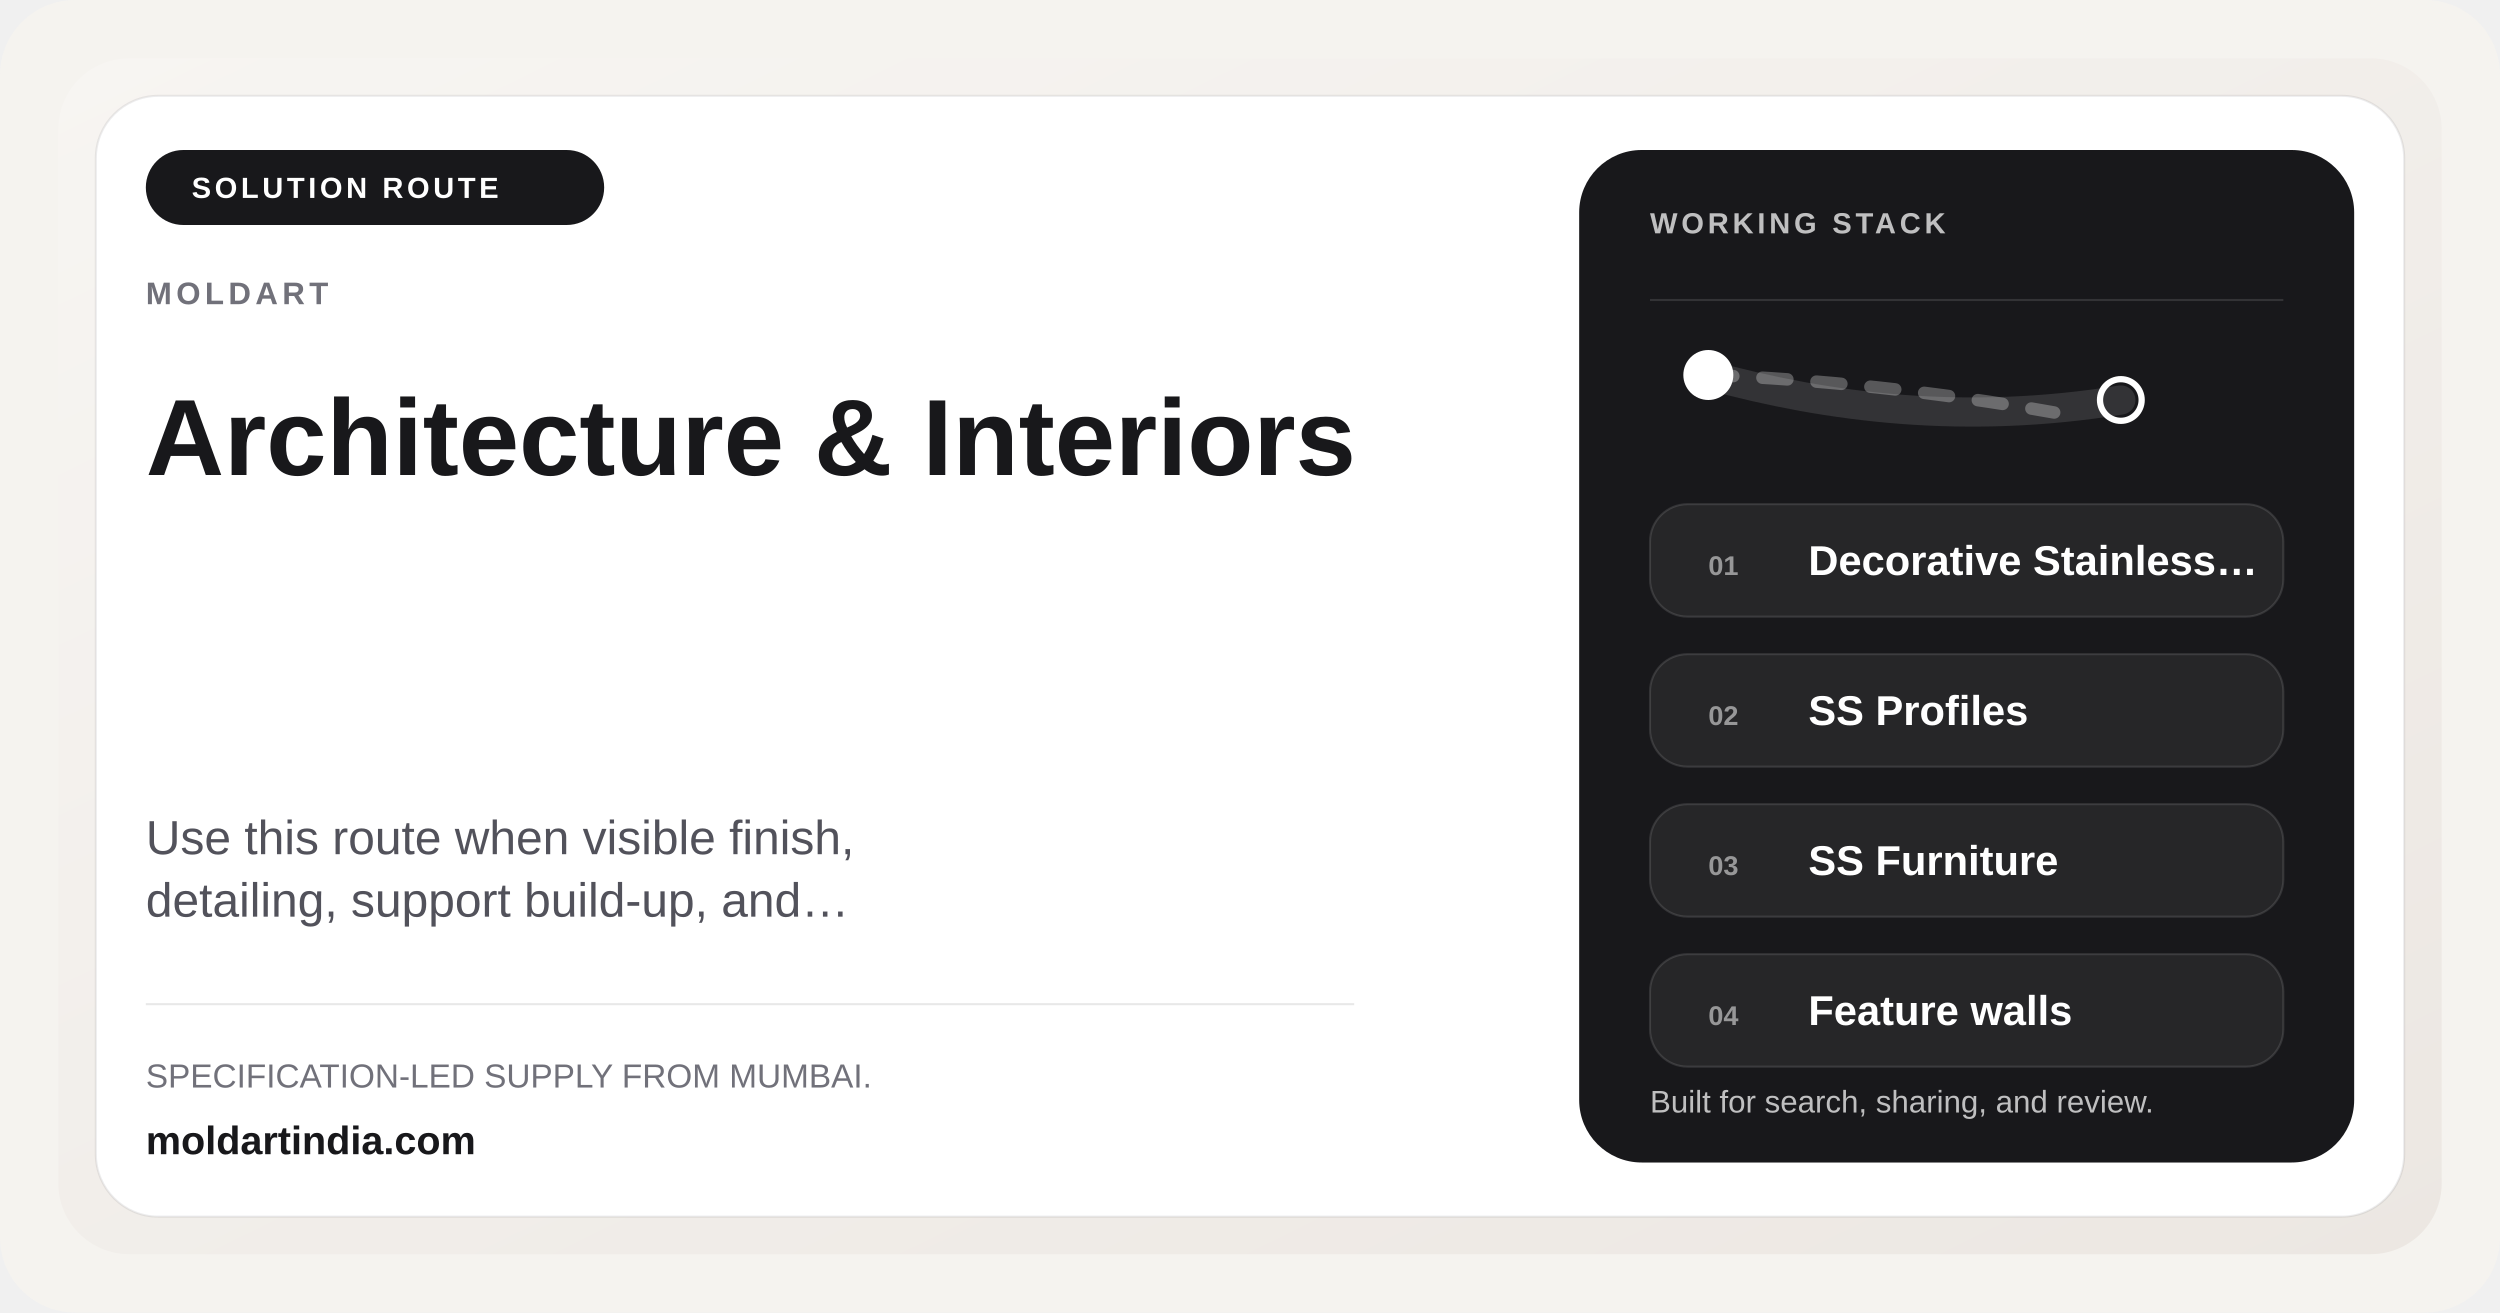
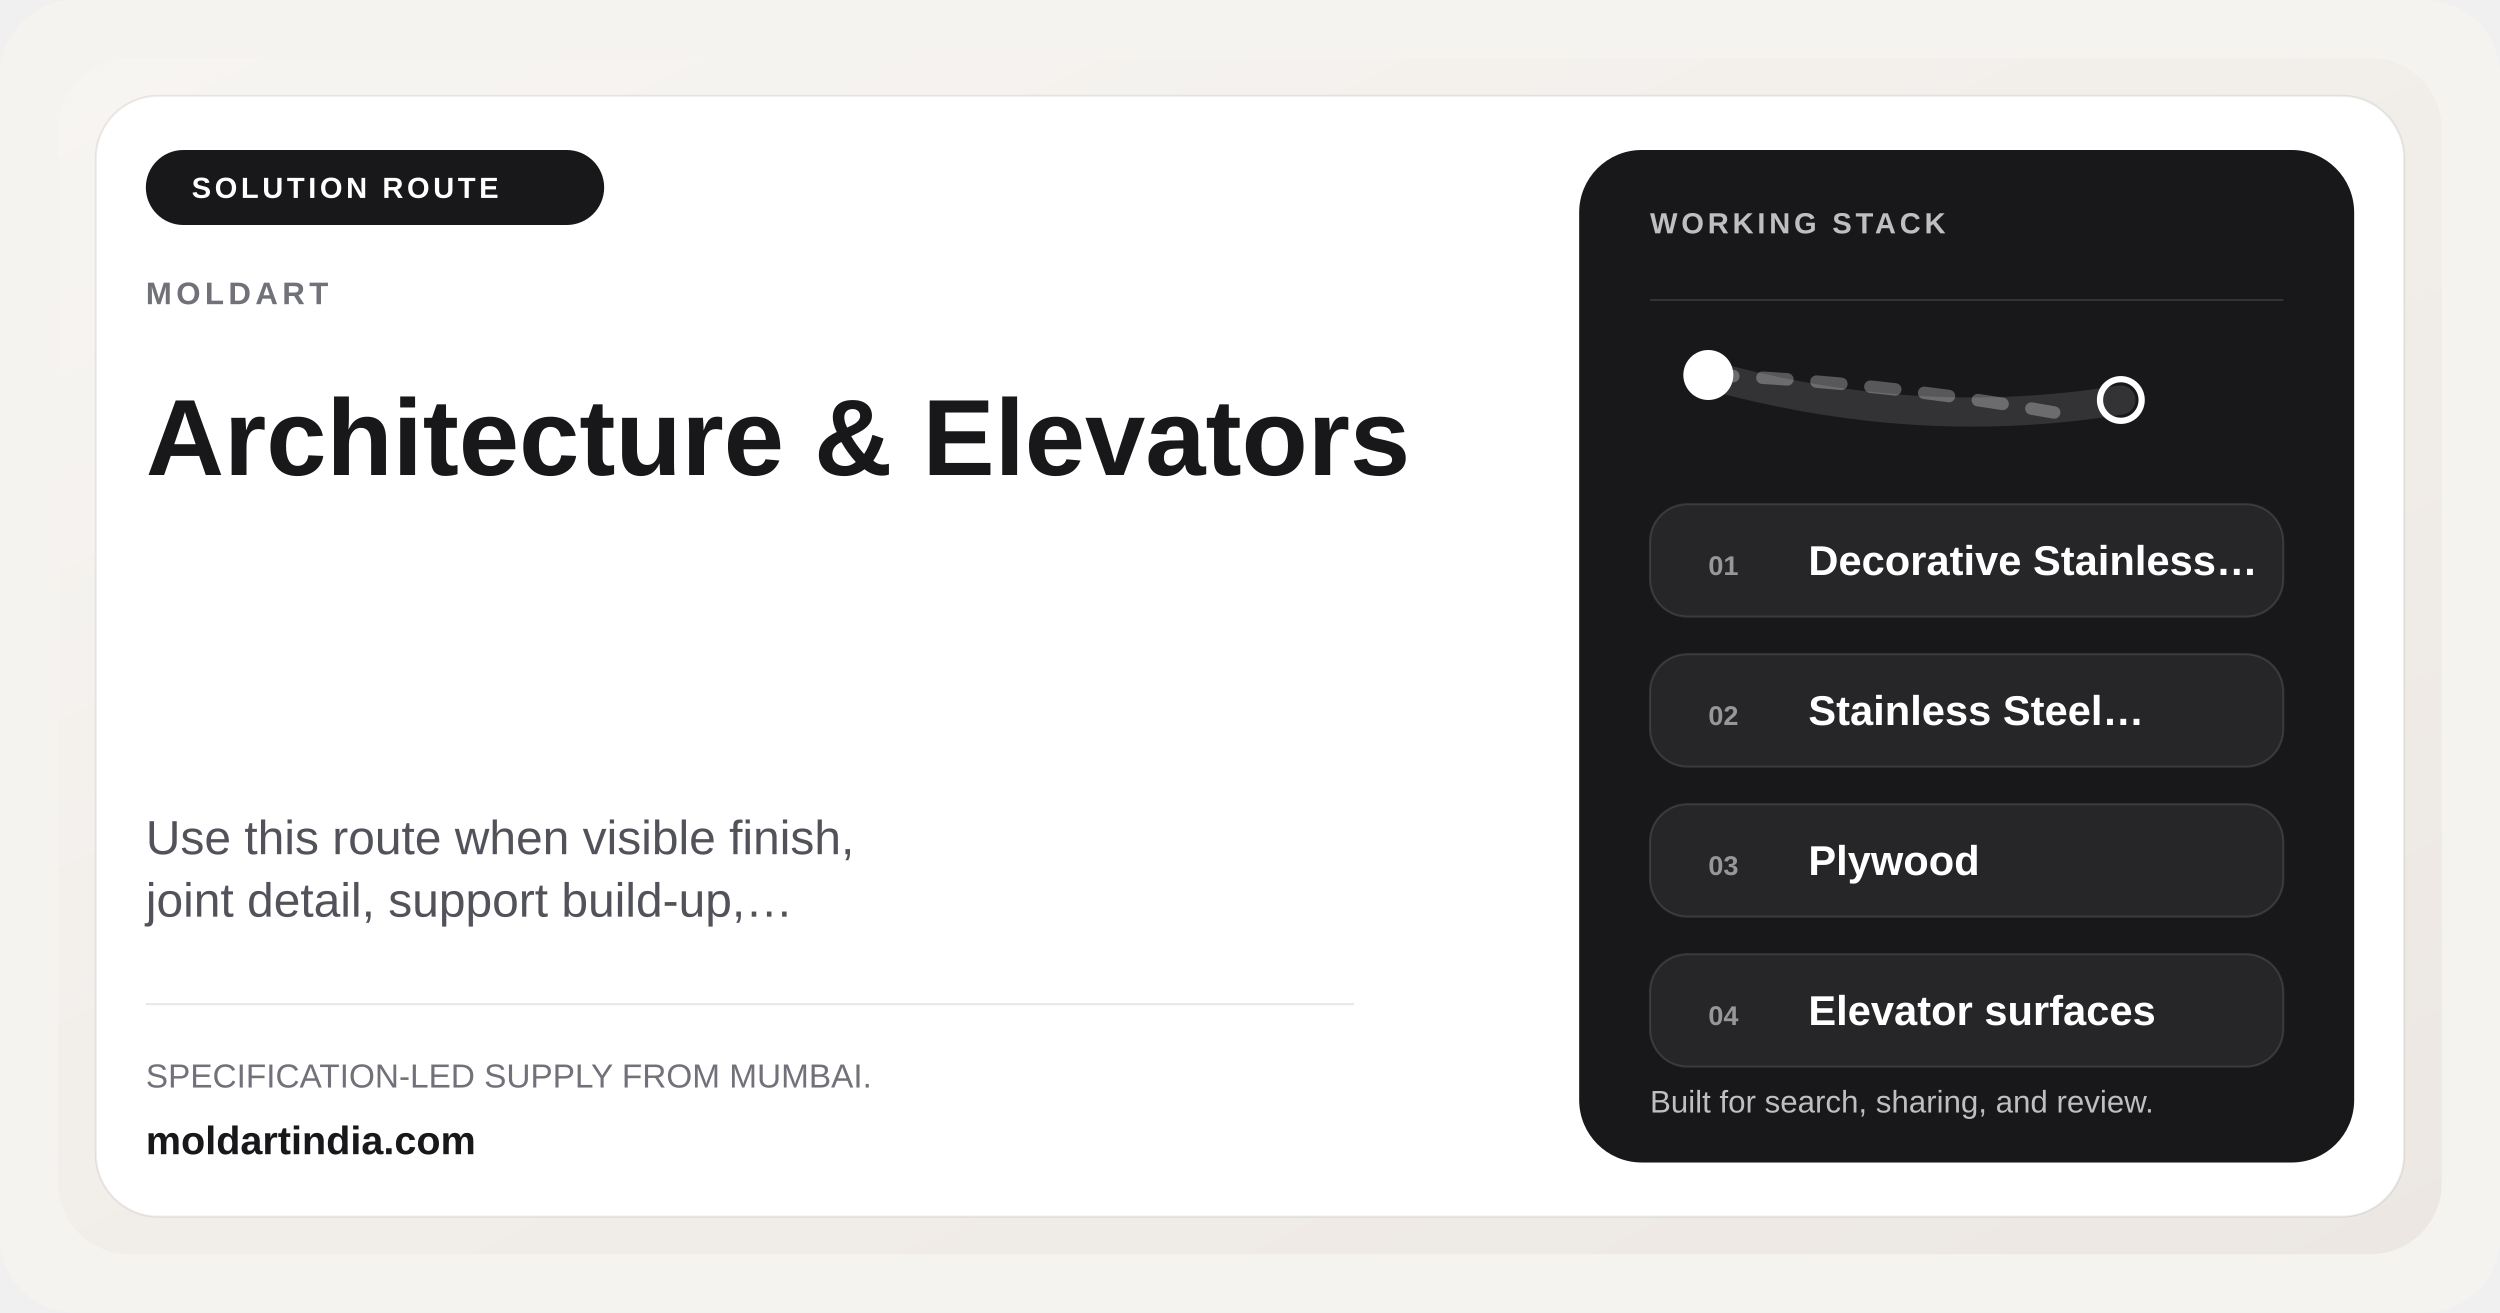
- <svg xmlns="http://www.w3.org/2000/svg" width="1200" height="630" viewBox="0 0 1200 630" role="img" aria-label="Architecture &amp; Interiors">
+ <svg xmlns="http://www.w3.org/2000/svg" width="1200" height="630" viewBox="0 0 1200 630" role="img" aria-label="Architecture &amp; Elevators">
  <defs>
    <linearGradient id="posterGlow" x1="0" y1="0" x2="1" y2="1">
      <stop offset="0%" stop-color="#f7f5f2" />
      <stop offset="100%" stop-color="#ece7e2" />
    </linearGradient>
  </defs>
  <rect width="1200" height="630" rx="36" fill="#f5f3ef" />
  <rect x="28" y="28" width="1144" height="574" rx="34" fill="url(#posterGlow)" />
  <rect x="46" y="46" width="1108" height="538" rx="30" fill="#ffffff" stroke="rgba(24,24,27,0.08)" />
  <rect x="70" y="72" width="220" height="36" rx="18" fill="#18181b" />
  <text x="92" y="95" font-family="Arial, sans-serif" font-size="14" font-weight="700" fill="#ffffff" letter-spacing="1.7">SOLUTION ROUTE</text>
  <text x="70" y="146" font-family="Arial, sans-serif" font-size="15" font-weight="700" fill="#71717a" letter-spacing="2.1">MOLDART</text>
-   <text x="70" y="228" font-family="Arial, sans-serif" font-size="52" font-weight="700" fill="#18181b">Architecture &amp; Interiors</text>
+   <text x="70" y="228" font-family="Arial, sans-serif" font-size="52" font-weight="700" fill="#18181b">Architecture &amp; Elevators</text>
  <text x="70" y="410" font-family="Arial, sans-serif" font-size="23" fill="#52525b">Use this route when visible finish,</text>
-   <text x="70" y="440" font-family="Arial, sans-serif" font-size="23" fill="#52525b">detailing, support build-up, and…</text>
+   <text x="70" y="440" font-family="Arial, sans-serif" font-size="23" fill="#52525b">joint detail, support build-up,…</text>
  <path d="M70 482H650" stroke="rgba(24,24,27,0.10)" stroke-width="1" />
  <text x="70" y="522" font-family="Arial, sans-serif" font-size="16" fill="#71717a">SPECIFICATION-LED SUPPLY FROM MUMBAI.</text>
  <text x="70" y="554" font-family="Arial, sans-serif" font-size="19" font-weight="700" fill="#18181b">moldartindia.com</text>
  <rect x="758" y="72" width="372" height="486" rx="30" fill="#18181b" />
  <text x="792" y="112" font-family="Arial, sans-serif" font-size="14" font-weight="700" fill="rgba(255,255,255,0.72)" letter-spacing="1.8">WORKING STACK</text>
  <path d="M792 144H1096" stroke="rgba(255,255,255,0.12)" stroke-width="1" />
  <path d="M820 180C878 196 944 204 1018 192" fill="none" stroke="rgba(255,255,255,0.12)" stroke-width="14" stroke-linecap="round" />
  <path d="M820 180C872 182 930 188 986 198" fill="none" stroke="rgba(255,255,255,0.28)" stroke-width="6" stroke-dasharray="12 14" stroke-linecap="round" />
  <circle cx="820" cy="180" r="12" fill="#ffffff" />
  <circle cx="1018" cy="192" r="10" fill="none" stroke="#ffffff" stroke-width="3" />
  <rect x="792" y="242" width="304" height="54" rx="18" fill="rgba(255,255,255,0.06)" stroke="rgba(255,255,255,0.12)" />
  <text x="820" y="276" font-family="Arial, sans-serif" font-size="13" font-weight="700" fill="rgba(255,255,255,0.52)">01</text>
  <text x="868" y="276" font-family="Arial, sans-serif" font-size="20" font-weight="700" fill="#ffffff">Decorative Stainless…</text>
  <rect x="792" y="314" width="304" height="54" rx="18" fill="rgba(255,255,255,0.06)" stroke="rgba(255,255,255,0.12)" />
  <text x="820" y="348" font-family="Arial, sans-serif" font-size="13" font-weight="700" fill="rgba(255,255,255,0.52)">02</text>
-   <text x="868" y="348" font-family="Arial, sans-serif" font-size="20" font-weight="700" fill="#ffffff">SS Profiles</text>
+   <text x="868" y="348" font-family="Arial, sans-serif" font-size="20" font-weight="700" fill="#ffffff">Stainless Steel…</text>
  <rect x="792" y="386" width="304" height="54" rx="18" fill="rgba(255,255,255,0.06)" stroke="rgba(255,255,255,0.12)" />
  <text x="820" y="420" font-family="Arial, sans-serif" font-size="13" font-weight="700" fill="rgba(255,255,255,0.52)">03</text>
-   <text x="868" y="420" font-family="Arial, sans-serif" font-size="20" font-weight="700" fill="#ffffff">SS Furniture</text>
+   <text x="868" y="420" font-family="Arial, sans-serif" font-size="20" font-weight="700" fill="#ffffff">Plywood</text>
  <rect x="792" y="458" width="304" height="54" rx="18" fill="rgba(255,255,255,0.06)" stroke="rgba(255,255,255,0.12)" />
  <text x="820" y="492" font-family="Arial, sans-serif" font-size="13" font-weight="700" fill="rgba(255,255,255,0.52)">04</text>
-   <text x="868" y="492" font-family="Arial, sans-serif" font-size="20" font-weight="700" fill="#ffffff">Feature walls</text>
+   <text x="868" y="492" font-family="Arial, sans-serif" font-size="20" font-weight="700" fill="#ffffff">Elevator surfaces</text>
  <text x="792" y="534" font-family="Arial, sans-serif" font-size="15" fill="rgba(255,255,255,0.72)">Built for search, sharing, and review.</text>
</svg>
